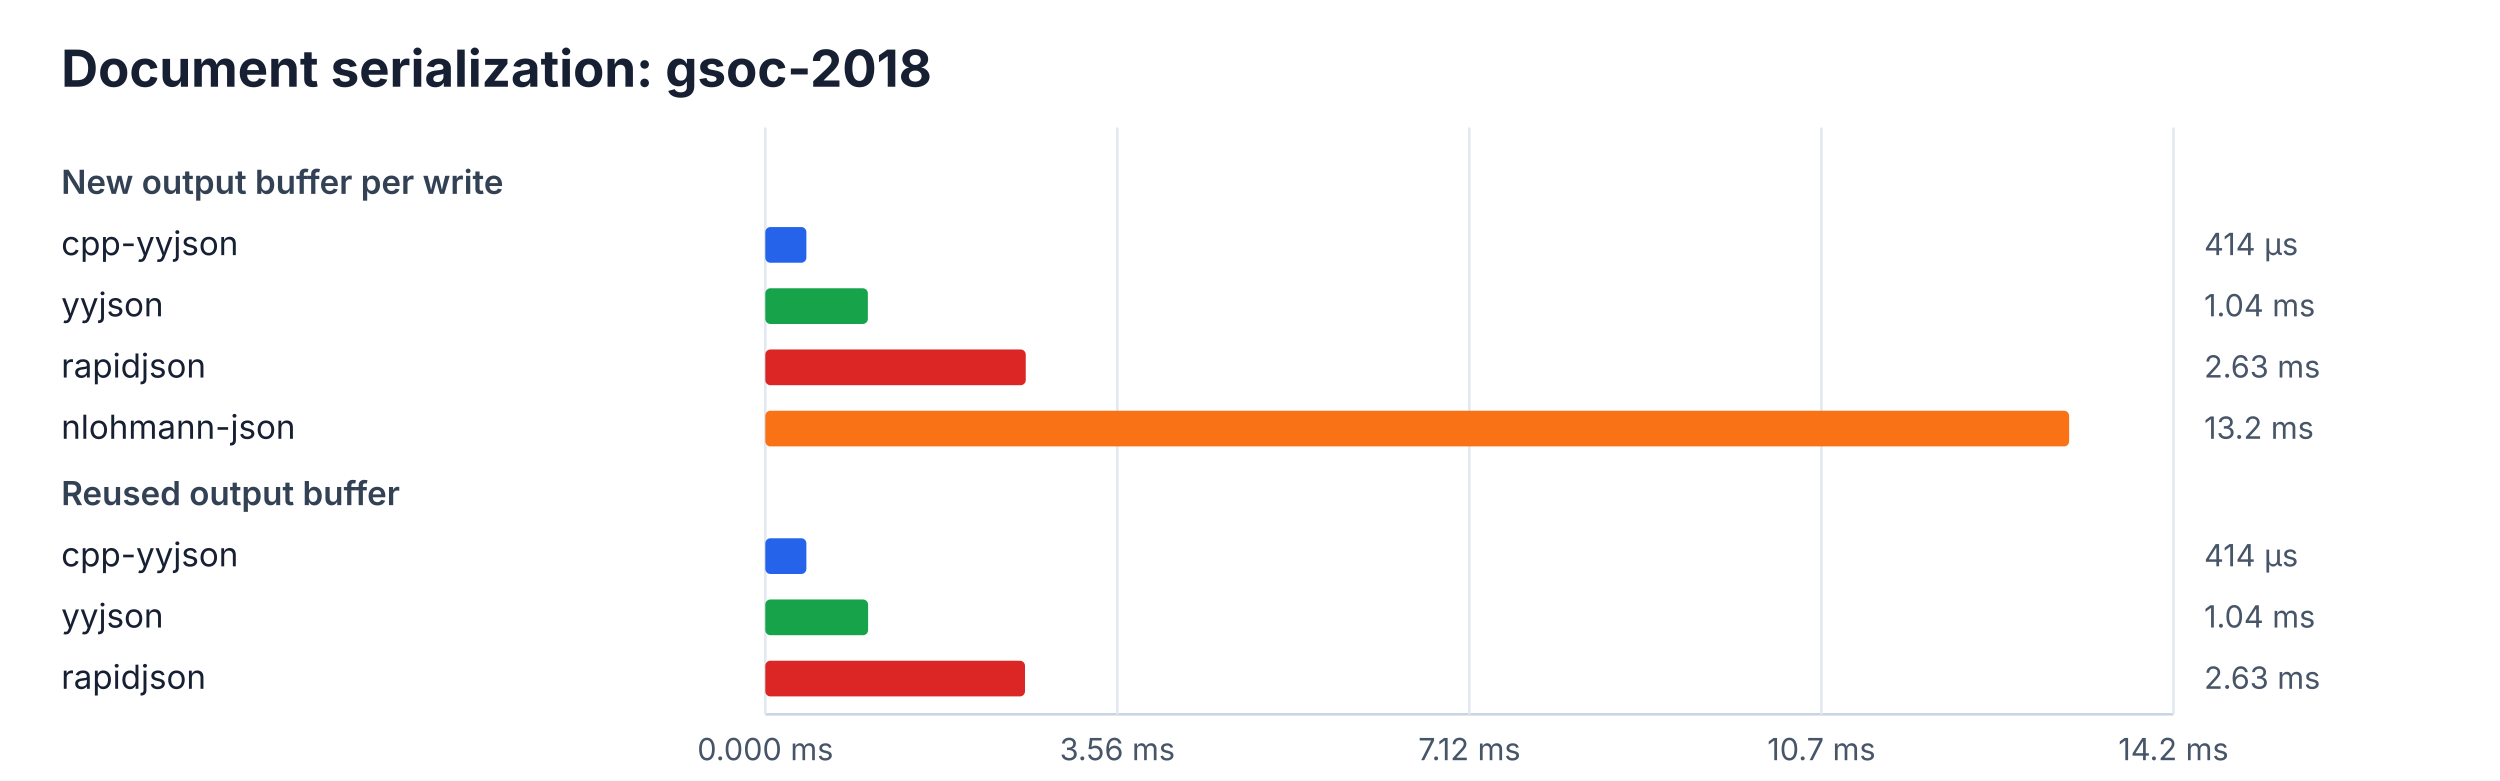
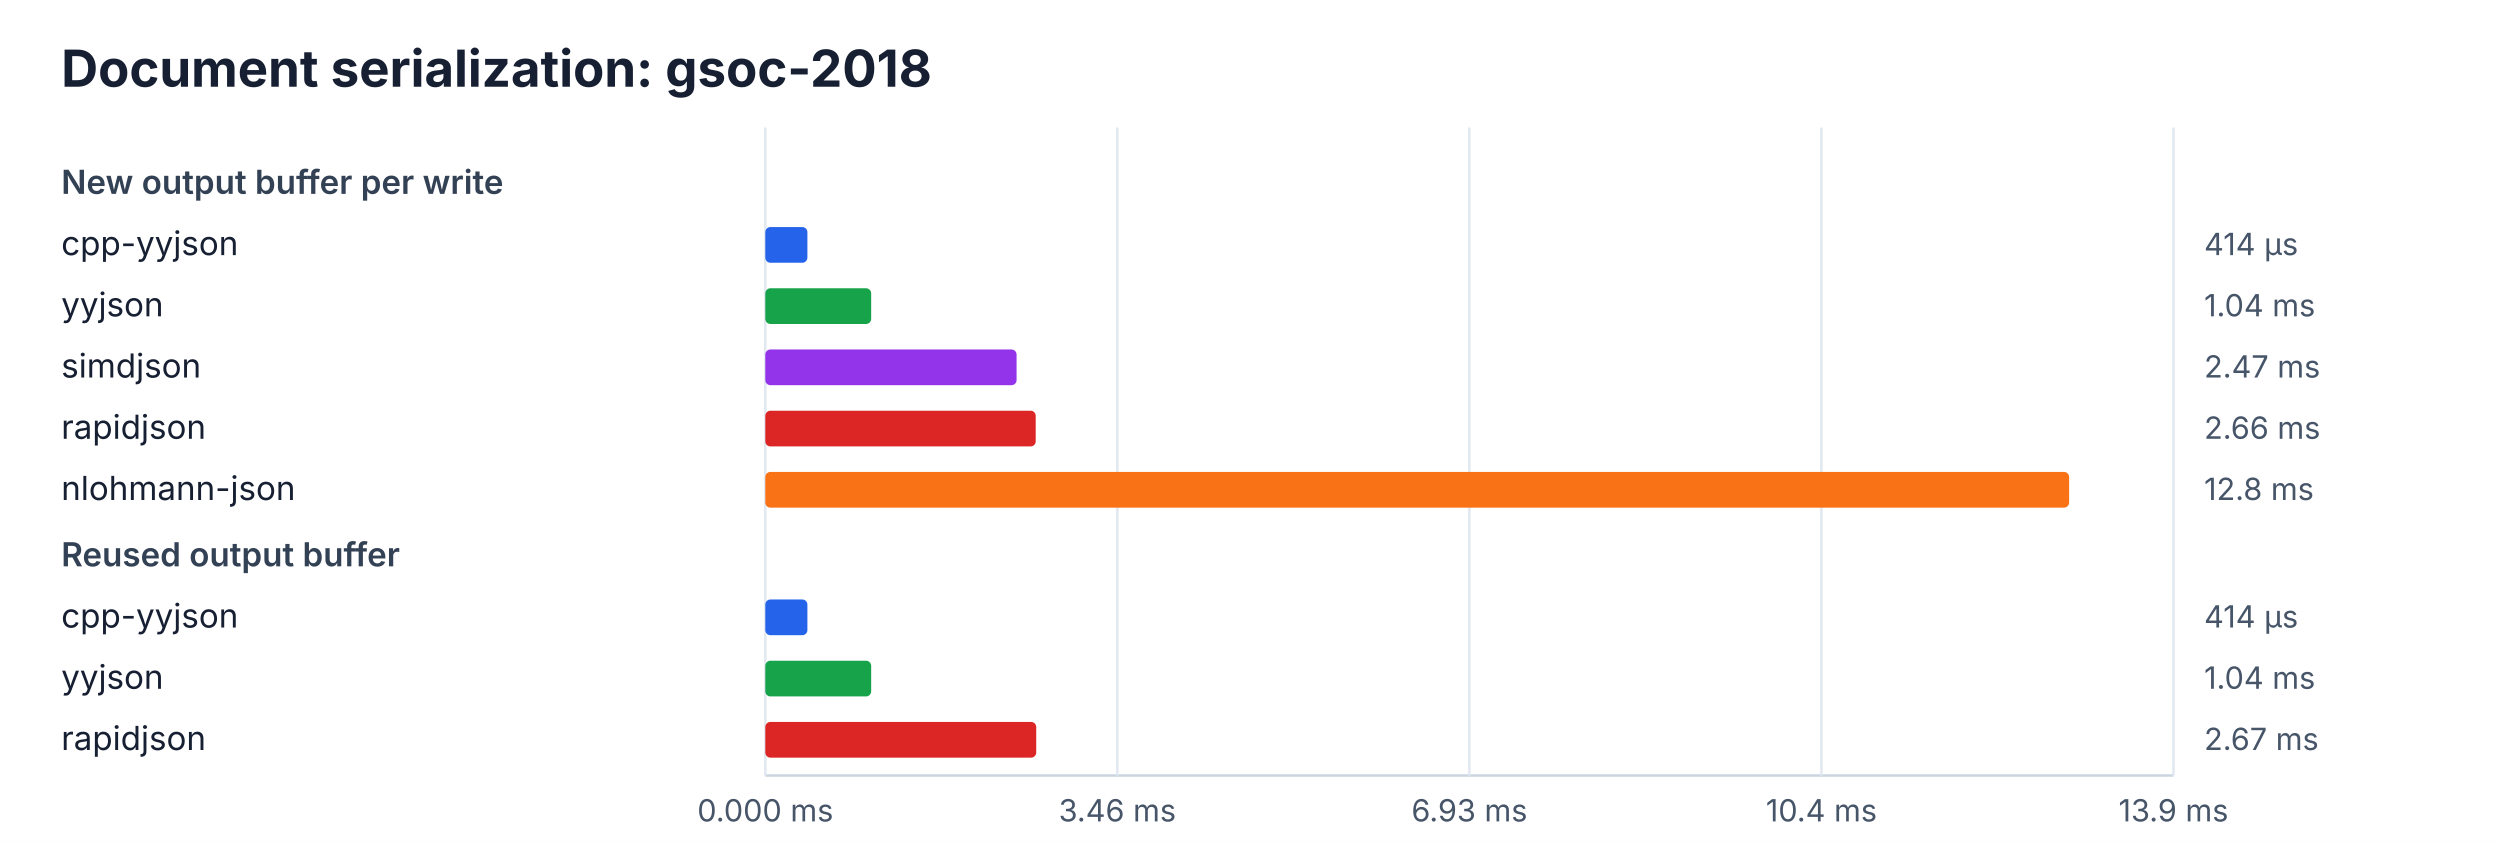
- <svg xmlns="http://www.w3.org/2000/svg" width="980" height="306" viewBox="0 0 980 306">
+ <svg xmlns="http://www.w3.org/2000/svg" width="980" height="330" viewBox="0 0 980 330">
  <rect width="100%" height="100%" fill="#ffffff" />
  <style>text{font-family:ui-sans-serif,system-ui,-apple-system,BlinkMacSystemFont,"Segoe UI",sans-serif;fill:#172033}.title{font-size:20px;font-weight:700}.heading{font-size:13px;font-weight:600;fill:#334155}.label{font-size:13px}.value{font-size:12px;fill:#475569}.axis{stroke:#cbd5e1;stroke-width:1}.grid{stroke:#e2e8f0;stroke-width:1}</style>
  <text x="24" y="34" class="title">Document serialization: gsoc-2018</text>
-   <line x1="300" y1="280" x2="852" y2="280" class="axis" />
-   <line x1="300.0" y1="50" x2="300.0" y2="280" class="grid" />
-   <text x="300.0" y="298" class="value" text-anchor="middle">0.000 ms</text>
-   <line x1="438.0" y1="50" x2="438.0" y2="280" class="grid" />
-   <text x="438.0" y="298" class="value" text-anchor="middle">3.56 ms</text>
-   <line x1="576.0" y1="50" x2="576.0" y2="280" class="grid" />
-   <text x="576.0" y="298" class="value" text-anchor="middle">7.12 ms</text>
-   <line x1="714.0" y1="50" x2="714.0" y2="280" class="grid" />
-   <text x="714.0" y="298" class="value" text-anchor="middle">10.7 ms</text>
-   <line x1="852.0" y1="50" x2="852.0" y2="280" class="grid" />
-   <text x="852.0" y="298" class="value" text-anchor="middle">14.2 ms</text>
+   <line x1="300" y1="304" x2="852" y2="304" class="axis" />
+   <line x1="300.0" y1="50" x2="300.0" y2="304" class="grid" />
+   <text x="300.0" y="322" class="value" text-anchor="middle">0.000 ms</text>
+   <line x1="438.0" y1="50" x2="438.0" y2="304" class="grid" />
+   <text x="438.0" y="322" class="value" text-anchor="middle">3.46 ms</text>
+   <line x1="576.0" y1="50" x2="576.0" y2="304" class="grid" />
+   <text x="576.0" y="322" class="value" text-anchor="middle">6.93 ms</text>
+   <line x1="714.0" y1="50" x2="714.0" y2="304" class="grid" />
+   <text x="714.0" y="322" class="value" text-anchor="middle">10.4 ms</text>
+   <line x1="852.0" y1="50" x2="852.0" y2="304" class="grid" />
+   <text x="852.0" y="322" class="value" text-anchor="middle">13.9 ms</text>
  <text x="24" y="76" class="heading">New output buffer per write</text>
  <text x="24" y="100" class="label">cpp-yyjson</text>
-   <rect x="300" y="89" width="16.1" height="14" rx="2" fill="#2563eb" />
+   <rect x="300" y="89" width="16.5" height="14" rx="2" fill="#2563eb" />
  <text x="864" y="100" class="value">414 µs</text>
  <text x="24" y="124" class="label">yyjson</text>
-   <rect x="300" y="113" width="40.2" height="14" rx="2" fill="#16a34a" />
+   <rect x="300" y="113" width="41.5" height="14" rx="2" fill="#16a34a" />
  <text x="864" y="124" class="value">1.04 ms</text>
-   <text x="24" y="148" class="label">rapidjson</text>
-   <rect x="300" y="137" width="102.1" height="14" rx="2" fill="#dc2626" />
-   <text x="864" y="148" class="value">2.63 ms</text>
-   <text x="24" y="172" class="label">nlohmann-json</text>
-   <rect x="300" y="161" width="511.1" height="14" rx="2" fill="#f97316" />
-   <text x="864" y="172" class="value">13.2 ms</text>
-   <text x="24" y="198" class="heading">Reused output buffer</text>
-   <text x="24" y="222" class="label">cpp-yyjson</text>
-   <rect x="300" y="211" width="16.1" height="14" rx="2" fill="#2563eb" />
-   <text x="864" y="222" class="value">414 µs</text>
-   <text x="24" y="246" class="label">yyjson</text>
-   <rect x="300" y="235" width="40.3" height="14" rx="2" fill="#16a34a" />
-   <text x="864" y="246" class="value">1.04 ms</text>
-   <text x="24" y="270" class="label">rapidjson</text>
-   <rect x="300" y="259" width="101.8" height="14" rx="2" fill="#dc2626" />
-   <text x="864" y="270" class="value">2.63 ms</text>
+   <text x="24" y="148" class="label">simdjson</text>
+   <rect x="300" y="137" width="98.5" height="14" rx="2" fill="#9333ea" />
+   <text x="864" y="148" class="value">2.47 ms</text>
+   <text x="24" y="172" class="label">rapidjson</text>
+   <rect x="300" y="161" width="106.0" height="14" rx="2" fill="#dc2626" />
+   <text x="864" y="172" class="value">2.66 ms</text>
+   <text x="24" y="196" class="label">nlohmann-json</text>
+   <rect x="300" y="185" width="511.1" height="14" rx="2" fill="#f97316" />
+   <text x="864" y="196" class="value">12.8 ms</text>
+   <text x="24" y="222" class="heading">Reused output buffer</text>
+   <text x="24" y="246" class="label">cpp-yyjson</text>
+   <rect x="300" y="235" width="16.5" height="14" rx="2" fill="#2563eb" />
+   <text x="864" y="246" class="value">414 µs</text>
+   <text x="24" y="270" class="label">yyjson</text>
+   <rect x="300" y="259" width="41.5" height="14" rx="2" fill="#16a34a" />
+   <text x="864" y="270" class="value">1.04 ms</text>
+   <text x="24" y="294" class="label">rapidjson</text>
+   <rect x="300" y="283" width="106.2" height="14" rx="2" fill="#dc2626" />
+   <text x="864" y="294" class="value">2.67 ms</text>
</svg>
